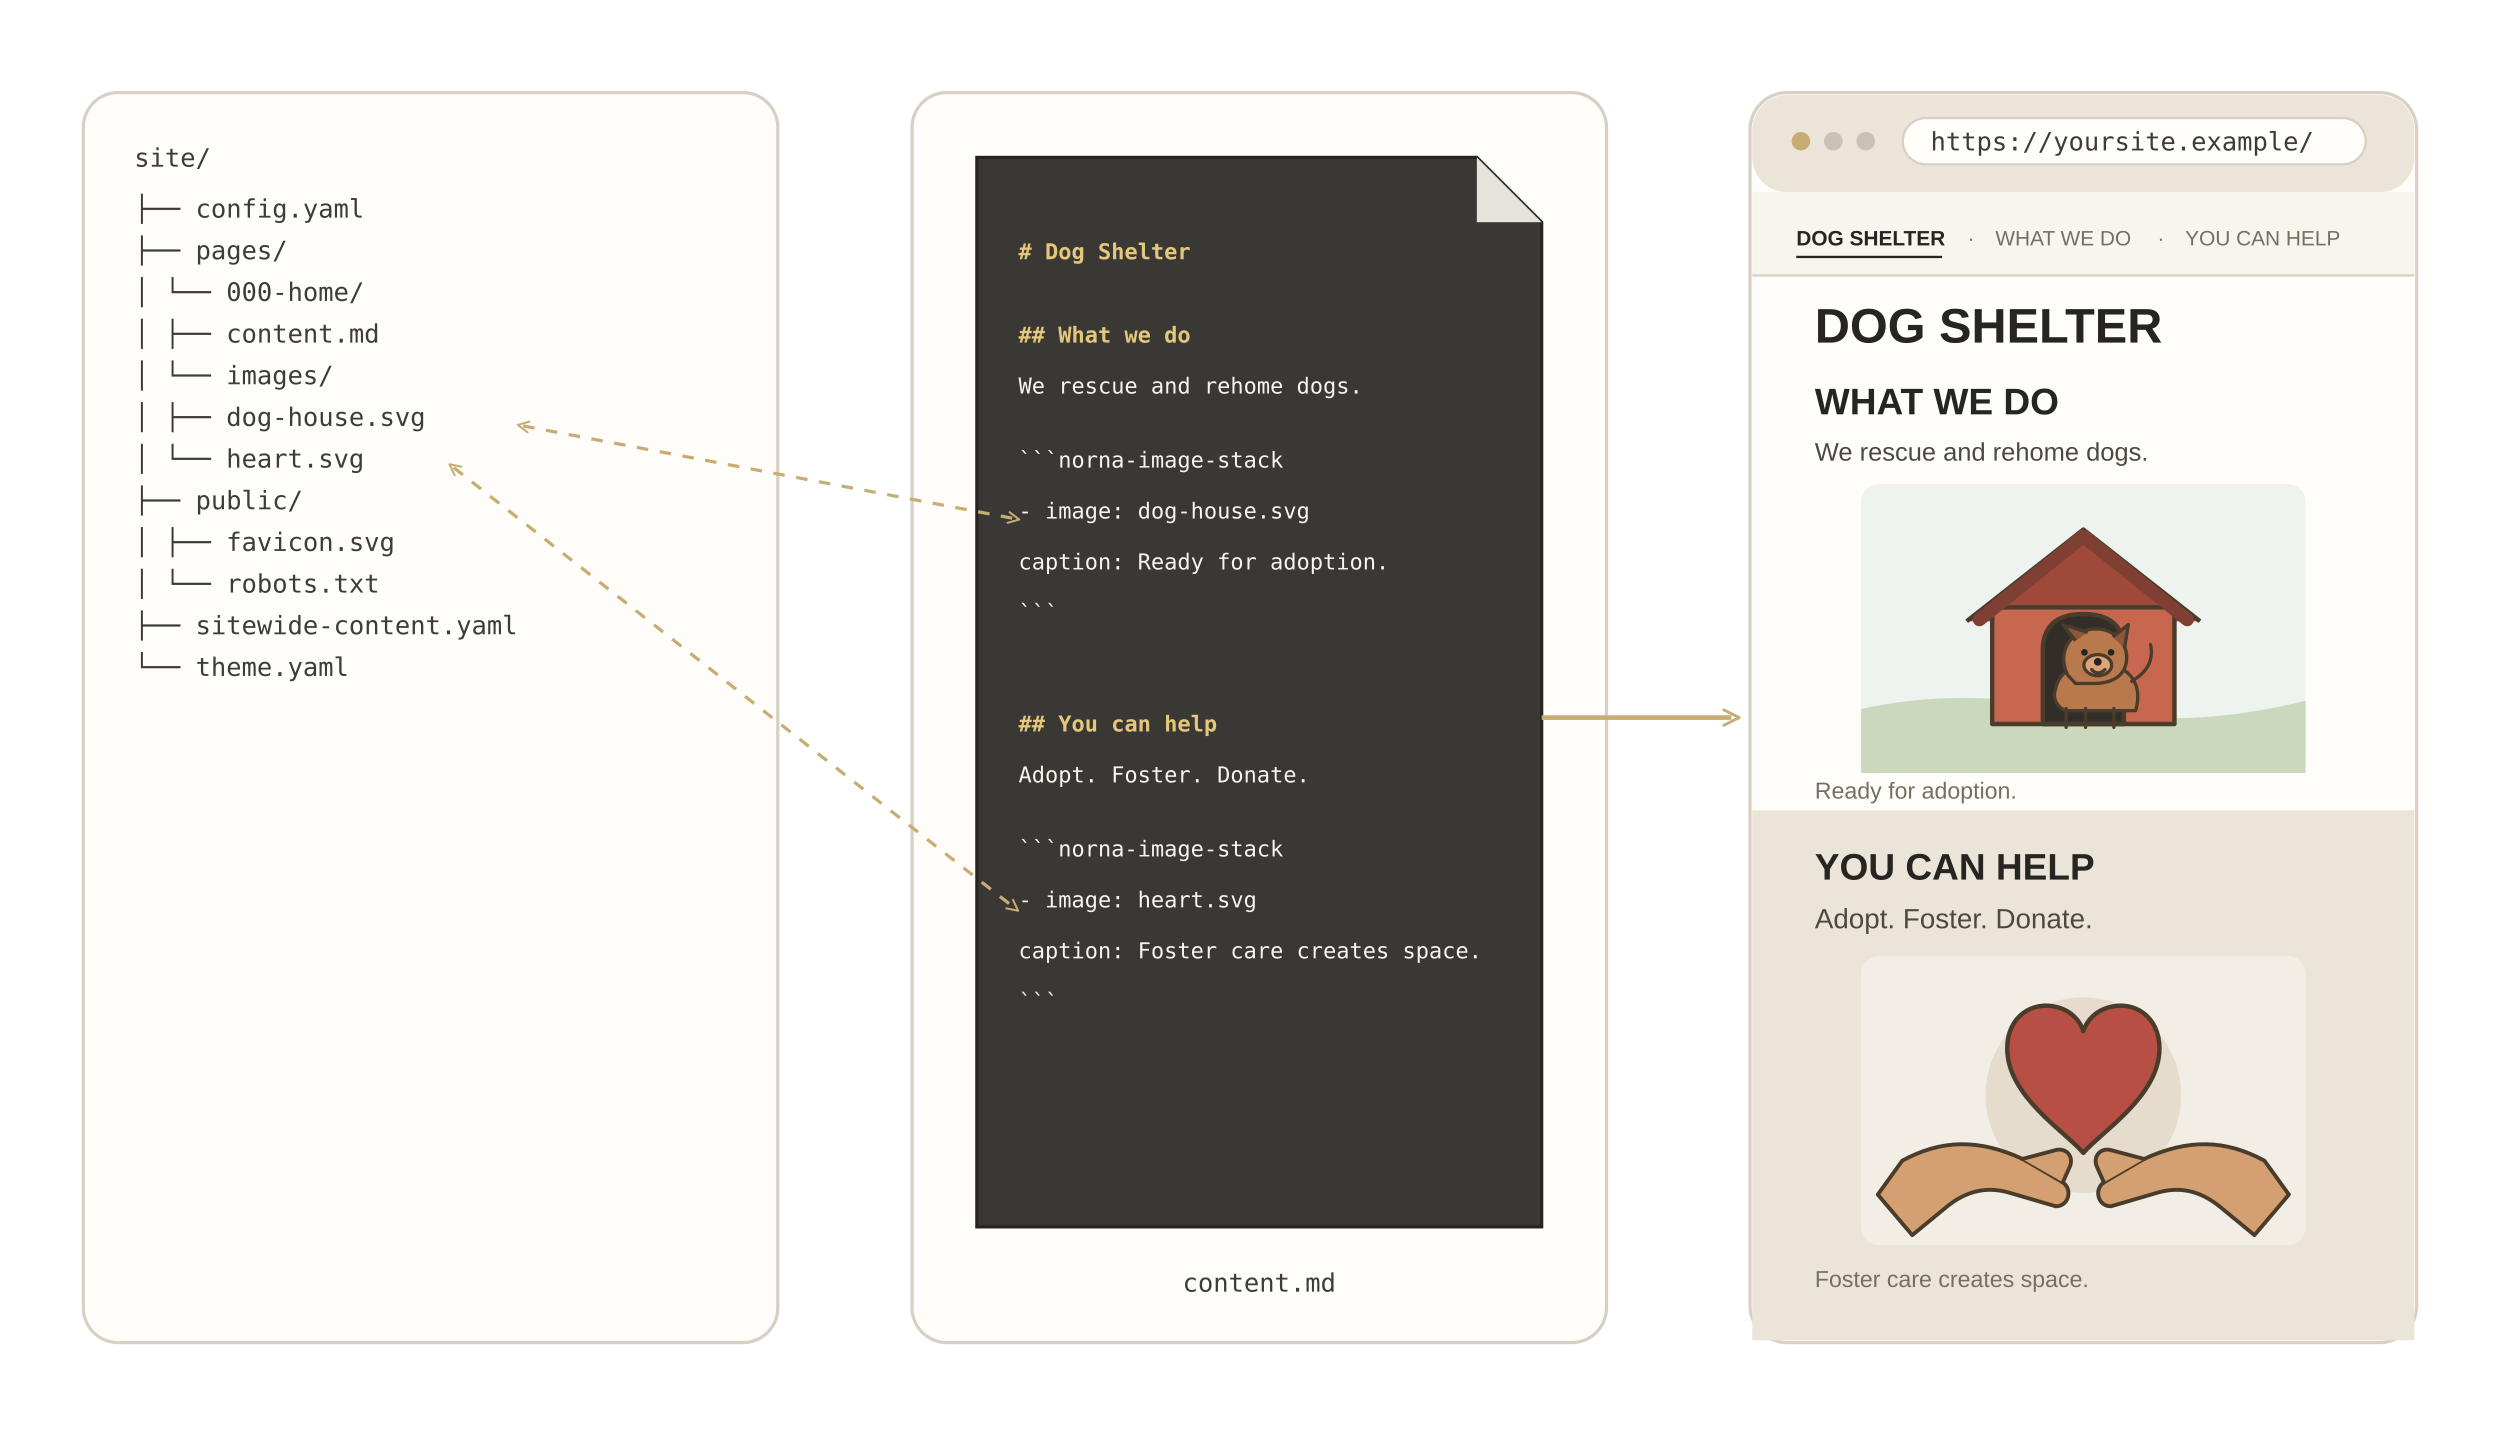
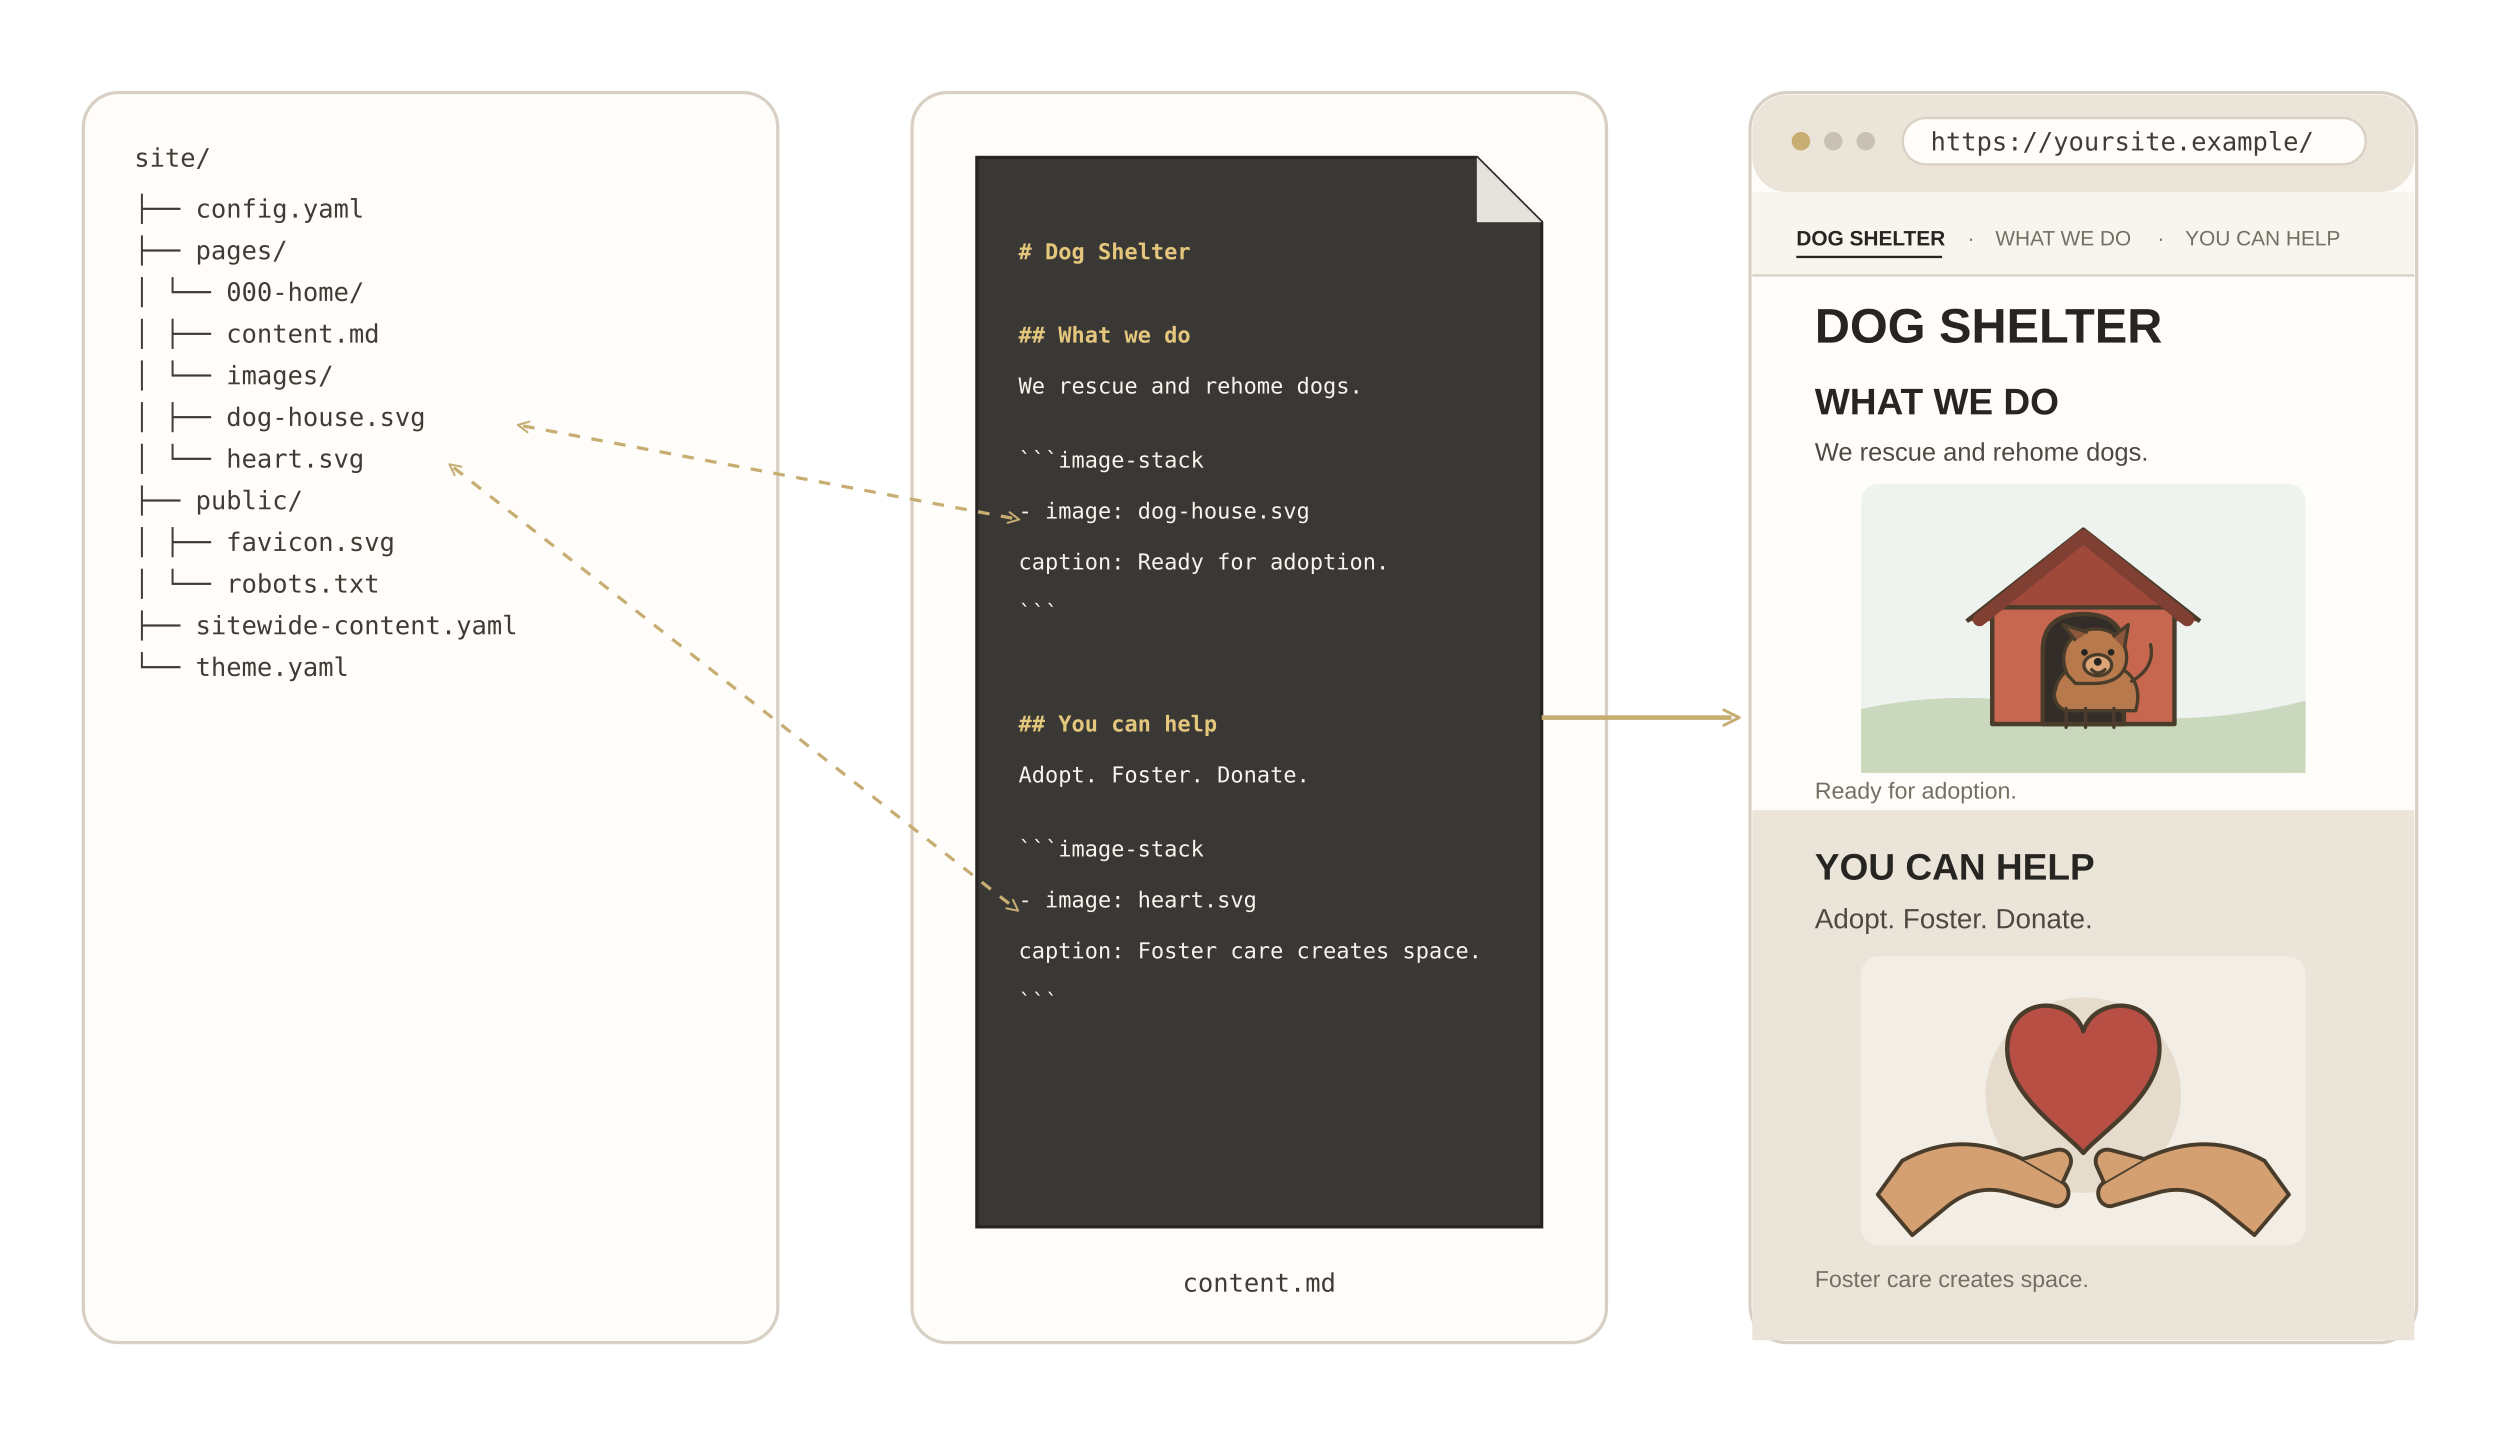
<svg xmlns="http://www.w3.org/2000/svg" viewBox="0 0 1080 620" role="img" aria-labelledby="title desc">
  <defs>
    <marker id="arrow" viewBox="0 0 12 12" refX="6" refY="6" markerWidth="5" markerHeight="5" orient="auto-start-reverse">
      <path d="M2 2 L10 6 L2 10" fill="none" stroke="#c7ad72" stroke-width="1.5" stroke-linecap="round" stroke-linejoin="round" />
    </marker>
    <symbol id="dog-house" viewBox="0 0 800 520">
      <rect width="800" height="520" rx="32" fill="#eef3ef" />
      <path d="M0 405 Q180 365 380 405 T800 390 V520 H0Z" fill="#cad8bd" />
      <g stroke="#493c2b" stroke-width="8" stroke-linejoin="round">
        <path d="M190 247 L400 82 L610 247" fill="#9f493a" />
        <path d="M236 222 H564 V432 H236Z" fill="#c8674f" />
        <path d="M327 432 V300 Q327 234 400 234 Q473 234 473 300 V432Z" fill="#332d29" />
        <path d="M213 244 L400 94 L587 244" fill="none" stroke="#7f3f32" stroke-width="24" stroke-linecap="round" />
      </g>
      <g transform="translate(310 250)" stroke="#493c2b" stroke-width="6" stroke-linejoin="round">
        <path d="M40 119 C47 80 93 64 142 76 C181 86 196 119 184 158 H58 C42 151 34 135 40 119Z" fill="#b8794d" />
        <path d="M62 94 C45 61 58 23 96 13 C133 3 169 27 168 64 C167 93 145 108 112 109 H76Z" fill="#b8794d" />
        <path d="M76 32 L53 3 L98 17" fill="#8c573a" />
        <path d="M143 25 L171 3 L164 46" fill="#8c573a" />
        <circle cx="92" cy="53" r="6" fill="#272522" stroke="none" />
        <circle cx="140" cy="53" r="6" fill="#272522" stroke="none" />
        <ellipse cx="116" cy="76" rx="25" ry="19" fill="#dca477" />
        <circle cx="116" cy="70" r="7" fill="#272522" stroke="none" />
        <path d="M105 84 Q116 96 129 84" fill="none" stroke-linecap="round" />
        <path d="M59 154 V188 M94 154 V188 M145 154 V188" fill="none" stroke-linecap="round" />
        <path d="M177 105 Q220 80 211 39" fill="none" stroke-linecap="round" />
      </g>
    </symbol>
    <symbol id="heart" viewBox="0 0 800 520">
      <rect width="800" height="520" rx="32" fill="#f3eee5" />
      <circle cx="400" cy="250" r="176" fill="#e5dccd" />
      <path d="M400 354 C368 316 263 252 263 166 C263 108 309 79 354 92 C379 99 394 116 400 135 C406 116 421 99 446 92 C491 79 537 108 537 166 C537 252 432 316 400 354Z" fill="#b84f45" stroke="#493c2b" stroke-width="8" stroke-linejoin="round" />
      <g fill="#d5a071" stroke="#493c2b" stroke-width="7" stroke-linecap="round" stroke-linejoin="round">
        <path d="M74 368 C144 330 211 328 291 365 L363 407 C382 420 373 451 350 450 L268 426 C228 414 191 421 154 451 L92 502 L30 429Z" />
        <path d="M726 368 C656 330 589 328 509 365 L437 407 C418 420 427 451 450 450 L532 426 C572 414 609 421 646 451 L708 502 L770 429Z" />
        <path d="M290 365 L350 349 C369 344 383 360 376 378 L363 407" />
        <path d="M510 365 L450 349 C431 344 417 360 424 378 L437 407" />
      </g>
    </symbol>
    <style>
      .sans { font-family: Arial, Helvetica, sans-serif; }
      .mono { font-family: Menlo, Consolas, monospace; }
      .tree { fill: #3f3b35; font-size: 11px; }
      .code { fill: #f8f5ee; font-size: 9.5px; }
      .muted-code { fill: #c9c1b4; font-size: 9.5px; }
      .key { fill: #e4c77d; font-size: 9.5px; font-weight: 700; }
      .panel { fill: #fffdf9; stroke: #d8d0c4; stroke-width: 1.4; }
      .document { fill: #3a3834; stroke: #272522; stroke-width: 1.4; }
      .line { stroke: #c7ad72; stroke-width: 1.4; stroke-dasharray: 5 5; fill: none; }
      .flow { stroke: #c7ad72; stroke-width: 2; fill: none; }
    </style>
  </defs>
  <g class="sans">
    <g transform="translate(36 40)">
      <rect class="panel" width="300" height="540" rx="15" />
      <g class="mono tree">
        <text x="22" y="32">site/</text>
        <text x="22" y="54">├── config.yaml</text>
        <text x="22" y="72">├── pages/</text>
        <text x="22" y="90">│   └── 000-home/</text>
        <text x="22" y="108">│       ├── content.md</text>
        <text x="22" y="126">│       └── images/</text>
        <text x="22" y="144">│           ├── dog-house.svg</text>
        <text x="22" y="162">│           └── heart.svg</text>
        <text x="22" y="180">├── public/</text>
        <text x="22" y="198">│   ├── favicon.svg</text>
        <text x="22" y="216">│   └── robots.txt</text>
        <text x="22" y="234">├── sitewide-content.yaml</text>
        <text x="22" y="252">└── theme.yaml</text>
      </g>
    </g>
    <g transform="translate(394 40)">
      <rect class="panel" width="300" height="540" rx="15" />
      <path class="document" d="M28 28 H244 L272 56 V490 H28 Z" />
      <path d="M244 28 V56 H272 Z" fill="#f8f5ee" opacity=".9" />
      <g class="mono">
        <text class="key" x="46" y="72"># Dog Shelter</text>
        <text class="key" x="46" y="108">## What we do</text>
        <text class="code" x="46" y="130">We rescue and rehome dogs.</text>
-         <text class="code" x="46" y="162">```norna-image-stack</text>
+         <text class="code" x="46" y="162">```image-stack</text>
        <text class="code" x="46" y="184">- image: dog-house.svg</text>
        <text class="code" x="46" y="206">  caption: Ready for adoption.</text>
        <text class="code" x="46" y="228">```</text>
        <text class="key" x="46" y="276">## You can help</text>
        <text class="code" x="46" y="298">Adopt. Foster. Donate.</text>
-         <text class="code" x="46" y="330">```norna-image-stack</text>
+         <text class="code" x="46" y="330">```image-stack</text>
        <text class="code" x="46" y="352">- image: heart.svg</text>
        <text class="code" x="46" y="374">  caption: Foster care creates space.</text>
        <text class="code" x="46" y="396">```</text>
        <text class="tree" x="150" y="518" text-anchor="middle">content.md</text>
      </g>
    </g>
    <path class="line" d="M226 184 L438 224" marker-start="url(#arrow)" marker-end="url(#arrow)" />
    <path class="line" d="M196 202 L438 392" marker-start="url(#arrow)" marker-end="url(#arrow)" />
    <path class="flow" d="M666 310 H748" marker-end="url(#arrow)" />
    <g transform="translate(756 40)">
      <rect class="panel" width="288" height="540" rx="16" />
      <rect x="1" y="1" width="286" height="42" rx="15" fill="#ebe5d9" />
      <circle cx="22" cy="21" r="4" fill="#c7ad72" />
      <circle cx="36" cy="21" r="4" fill="#c9c1b4" />
      <circle cx="50" cy="21" r="4" fill="#c9c1b4" />
      <rect x="66" y="11" width="200" height="20" rx="10" fill="#fffdf9" stroke="#d8d0c4" />
      <text class="mono tree" x="78" y="25" font-size="9">https://yoursite.example/</text>
      <rect x="1" y="43" width="286" height="36" fill="#f8f5ee" />
      <line x1="1" y1="79" x2="287" y2="79" stroke="#d8d0c4" />
      <text x="20" y="66" fill="#272522" font-size="9" font-weight="700">DOG SHELTER</text>
      <line x1="20" y1="71" x2="83" y2="71" stroke="#272522" />
      <text x="94" y="66" fill="#746e63" font-size="9">·</text>
      <text x="106" y="66" fill="#746e63" font-size="9">WHAT WE DO</text>
      <text x="176" y="66" fill="#746e63" font-size="9">·</text>
      <text x="188" y="66" fill="#746e63" font-size="9">YOU CAN HELP</text>
      <text x="28" y="108" fill="#272522" font-size="21" font-weight="700">DOG SHELTER</text>
      <text x="28" y="139" fill="#272522" font-size="16" font-weight="700">WHAT WE DO</text>
      <text x="28" y="159" fill="#4d4942" font-size="11">We rescue and rehome dogs.</text>
      <use href="#dog-house" x="48" y="169" width="192" height="125" />
      <text x="28" y="305" fill="#746e63" font-size="10">Ready for adoption.</text>
      <rect x="1" y="310" width="286" height="229" fill="#ebe5d9" />
      <text x="28" y="340" fill="#272522" font-size="16" font-weight="700">YOU CAN HELP</text>
      <text x="28" y="361" fill="#4d4942" font-size="12">Adopt. Foster. Donate.</text>
      <use href="#heart" x="48" y="373" width="192" height="125" />
      <text x="28" y="516" fill="#746e63" font-size="10">Foster care creates space.</text>
    </g>
  </g>
</svg>
